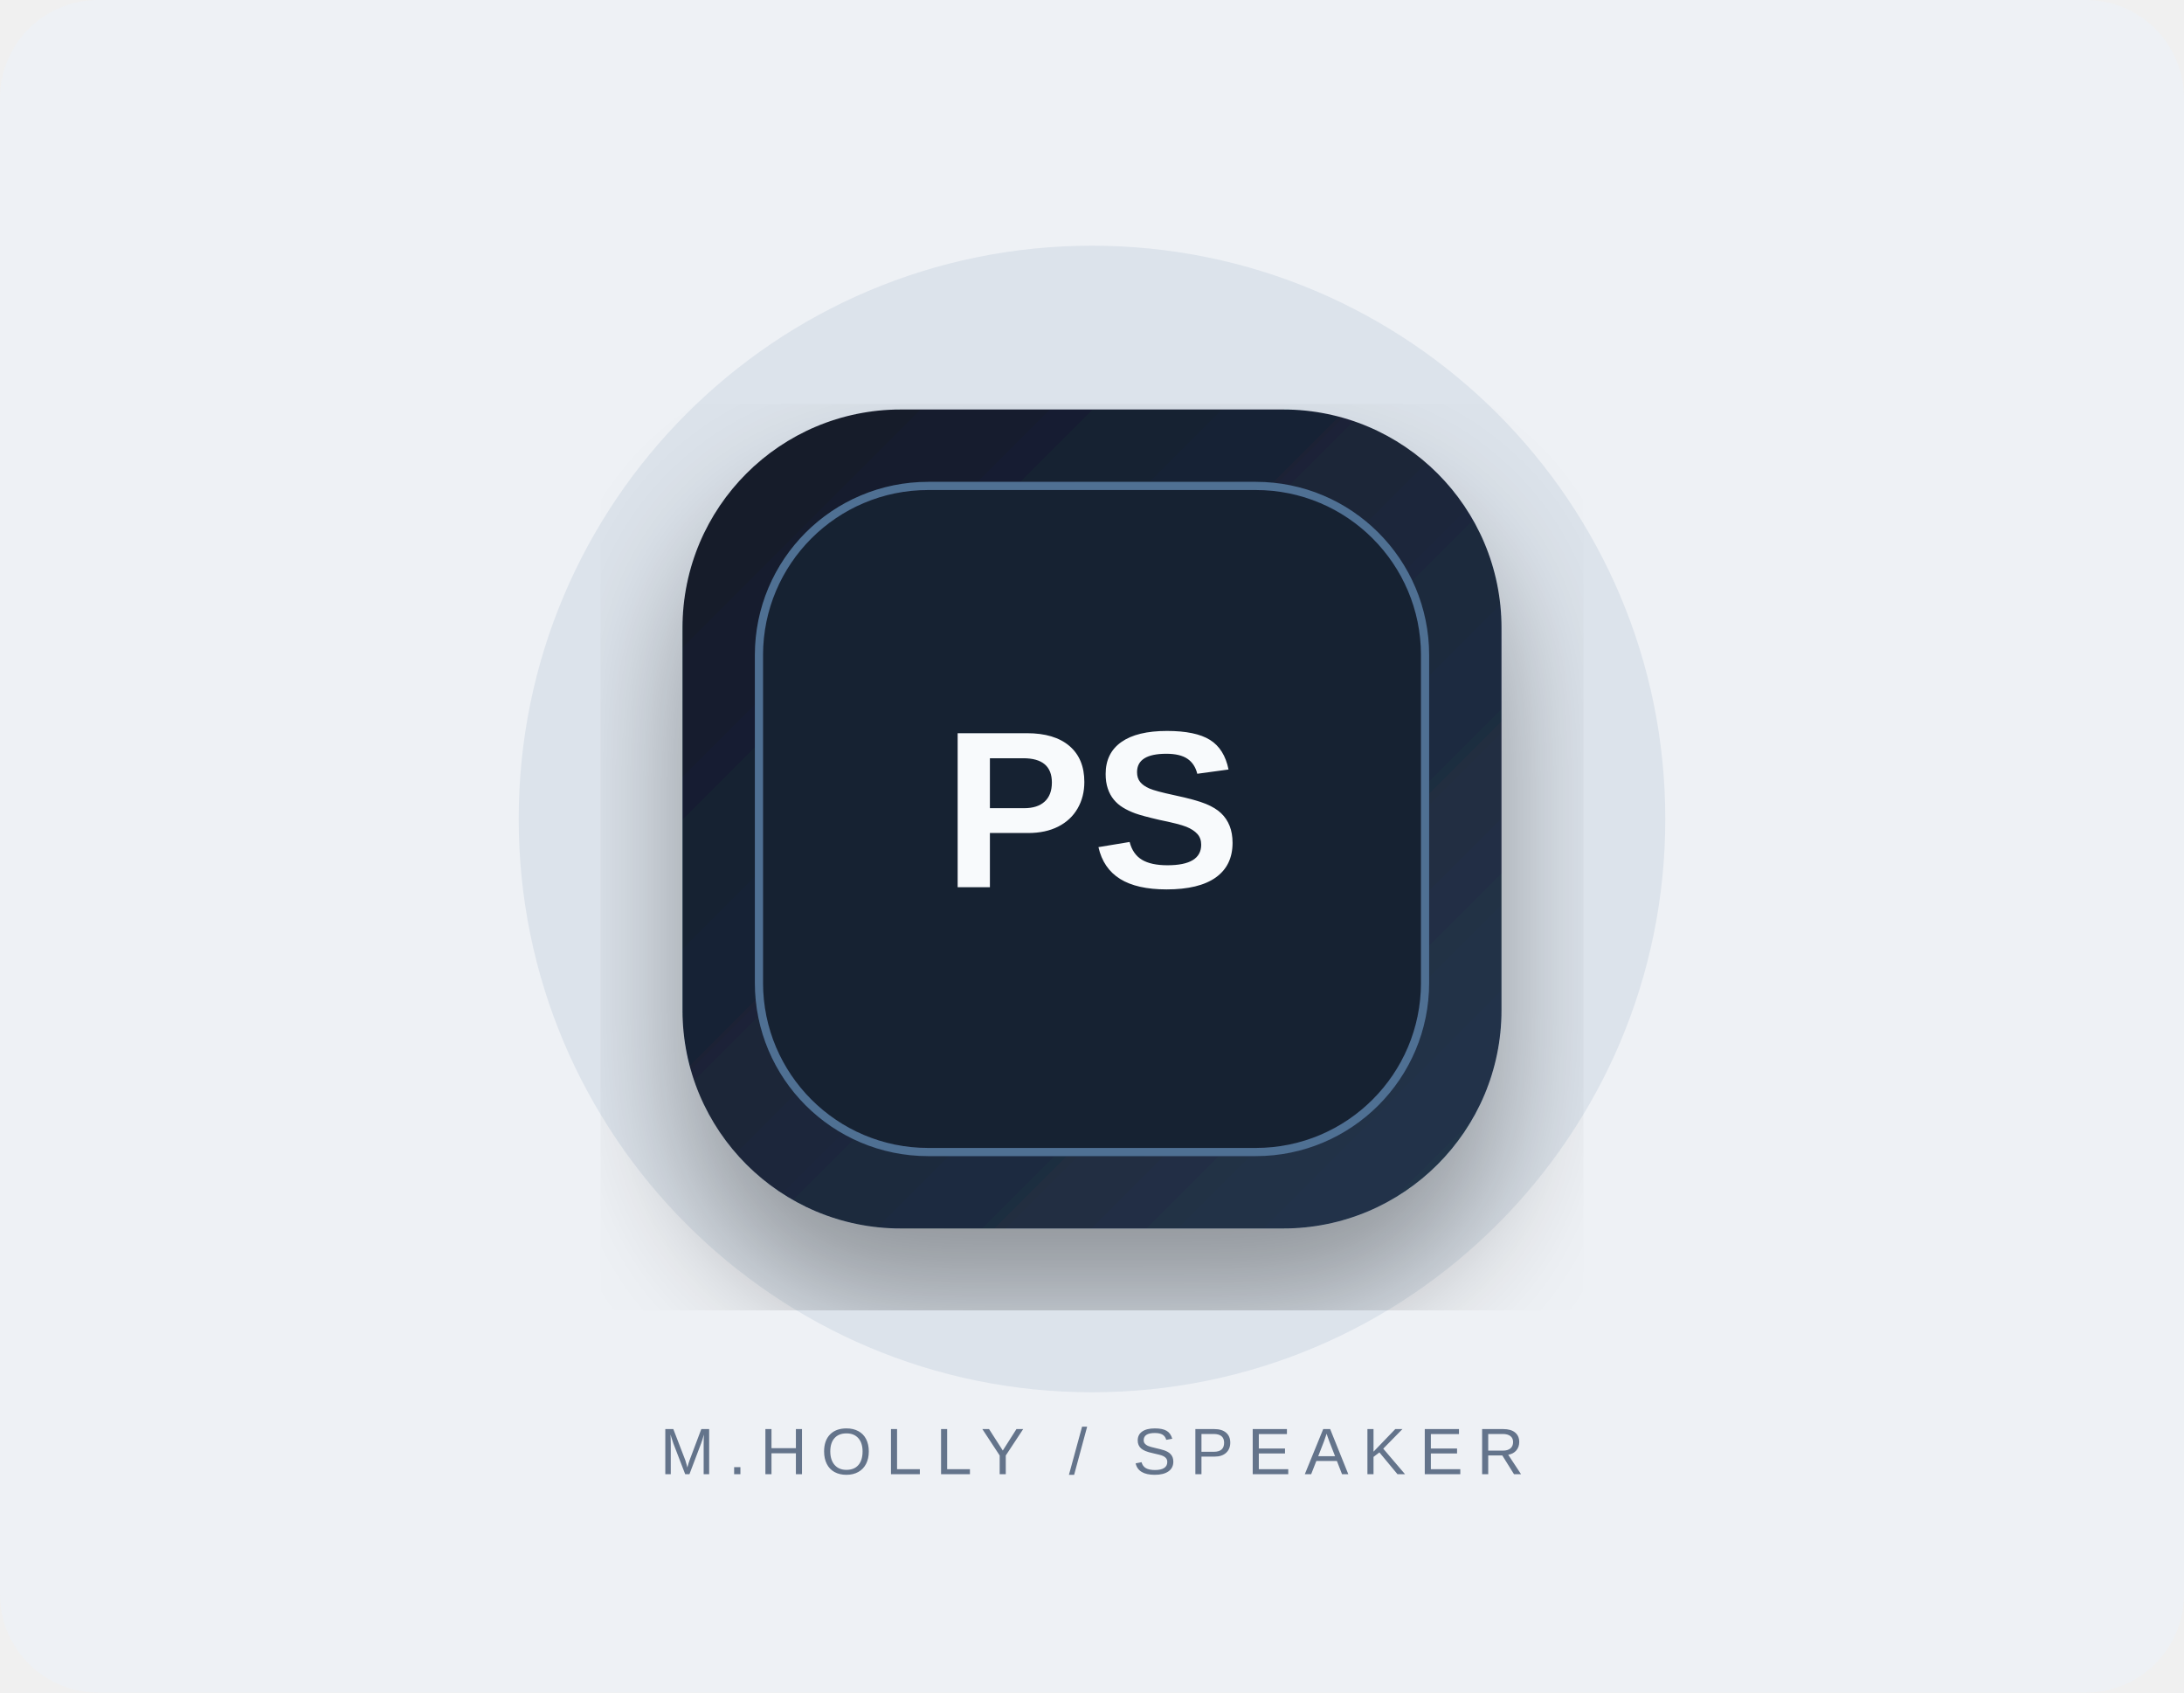
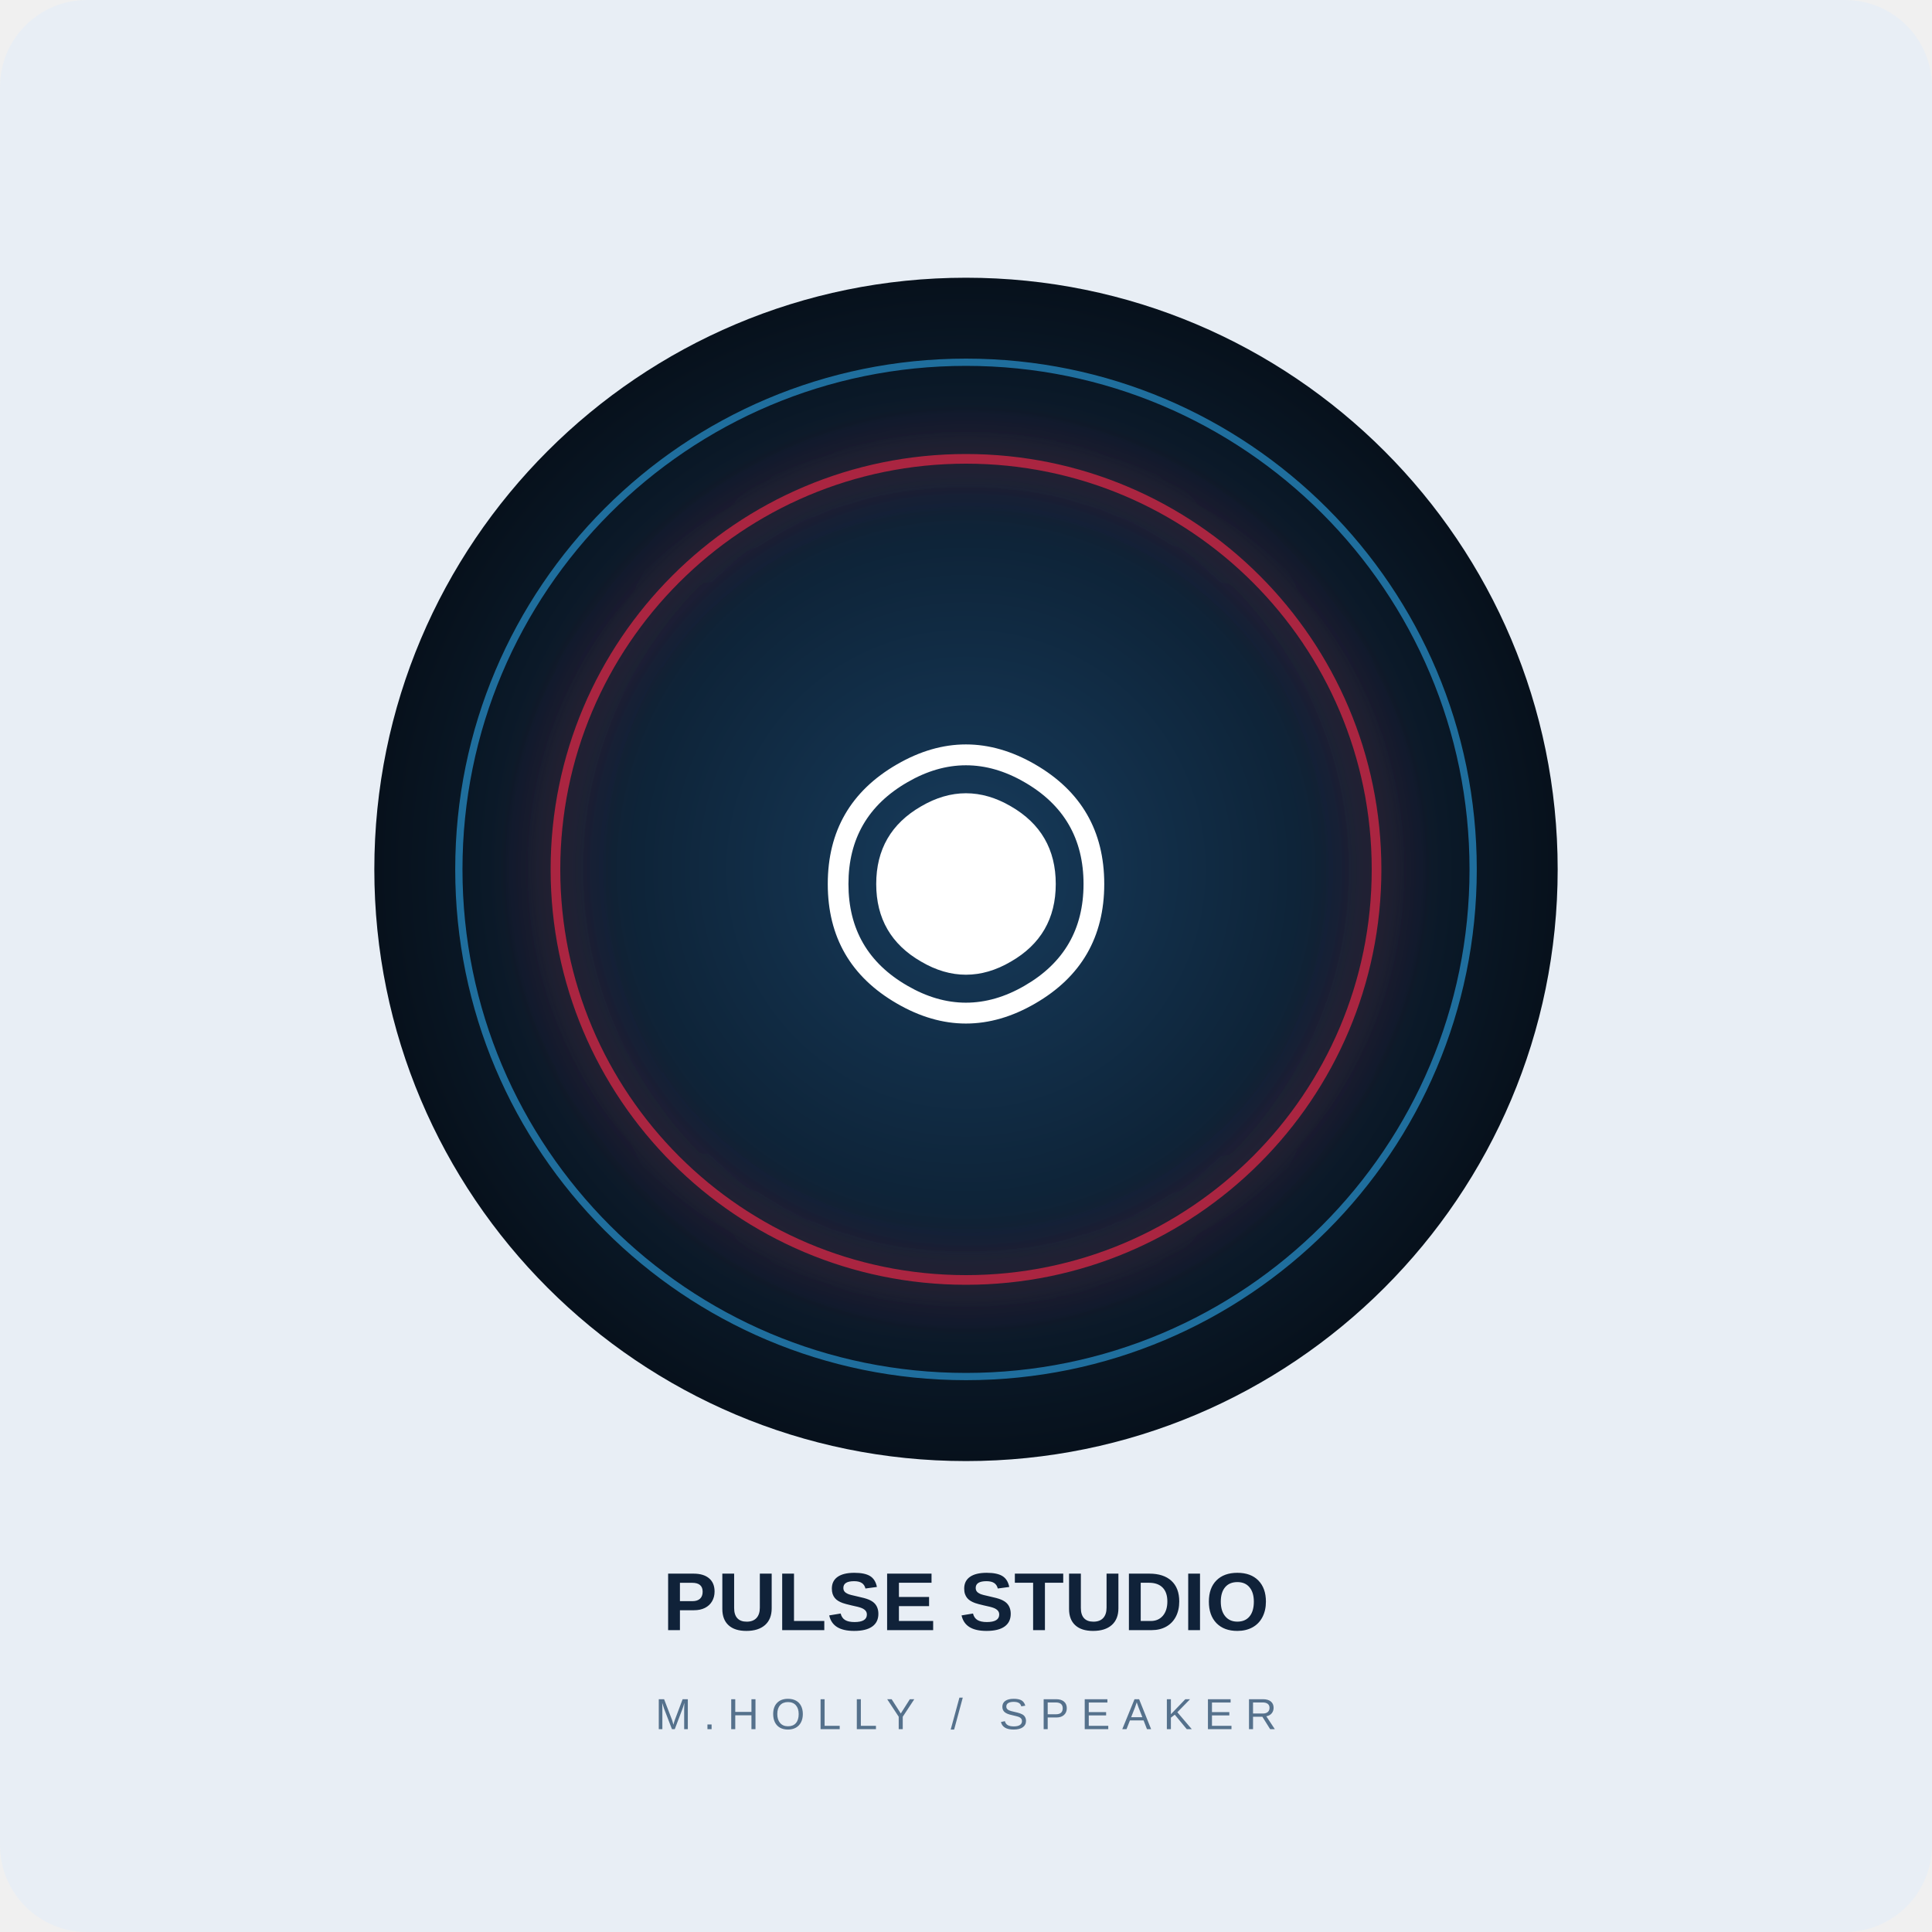
- <svg xmlns="http://www.w3.org/2000/svg" viewBox="0 0 800 620">
+ <svg xmlns="http://www.w3.org/2000/svg" viewBox="0 0 800 800">
  <defs>
-     <linearGradient id="g" x1="0" y1="0" x2="1" y2="1">
-       <stop stop-color="#111827" />
-       <stop offset="1" stop-color="#26364d" />
-     </linearGradient>
-     <filter id="s">
-       <feDropShadow dx="0" dy="28" stdDeviation="24" flood-opacity=".35" />
+     <radialGradient id="g">
+       <stop stop-color="#173c5d" />
+       <stop offset="1" stop-color="#07111c" />
+     </radialGradient>
+     <filter id="gl">
+       <feGaussianBlur stdDeviation="12" result="b" />
+       <feMerge>
+         <feMergeNode in="b" />
+         <feMergeNode in="SourceGraphic" />
+       </feMerge>
    </filter>
  </defs>
-   <rect width="800" height="620" rx="36" fill="#eef1f5" />
-   <circle cx="400" cy="300" r="210" fill="#dce3eb" />
-   <g filter="url(#s)">
-     <rect x="250" y="150" width="300" height="300" rx="80" fill="url(#g)" />
-     <rect x="278" y="178" width="244" height="244" rx="62" fill="#182233" stroke="#4f6f93" stroke-width="3" />
-   </g>
-   <text x="400" y="325" text-anchor="middle" font-family="Arial" font-weight="700" font-size="82" fill="#f8fafc">PS</text>
-   <text x="400" y="540" text-anchor="middle" font-family="Arial" font-size="24" letter-spacing="5" fill="#64748b">M.HOLLY / SPEAKER</text>
+   <rect width="800" height="800" rx="36" fill="#e8eef5" />
+   <circle cx="400" cy="360" r="245" fill="url(#g)" />
+   <circle cx="400" cy="360" r="210" fill="none" stroke="#32b7ff" stroke-width="3" opacity=".55" />
+   <circle cx="400" cy="360" r="170" fill="none" stroke="#ff2948" stroke-width="4" opacity=".65" filter="url(#gl)" />
+   <text x="400" y="405" text-anchor="middle" font-size="150" font-family="Arial" fill="white">◉</text>
+   <text x="400" y="675" text-anchor="middle" font-size="34" font-weight="700" font-family="Arial" fill="#102239">PULSE STUDIO</text>
+   <text x="400" y="716" text-anchor="middle" font-size="18" letter-spacing="5" font-family="Arial" fill="#55718c">M.HOLLY / SPEAKER</text>
</svg>
